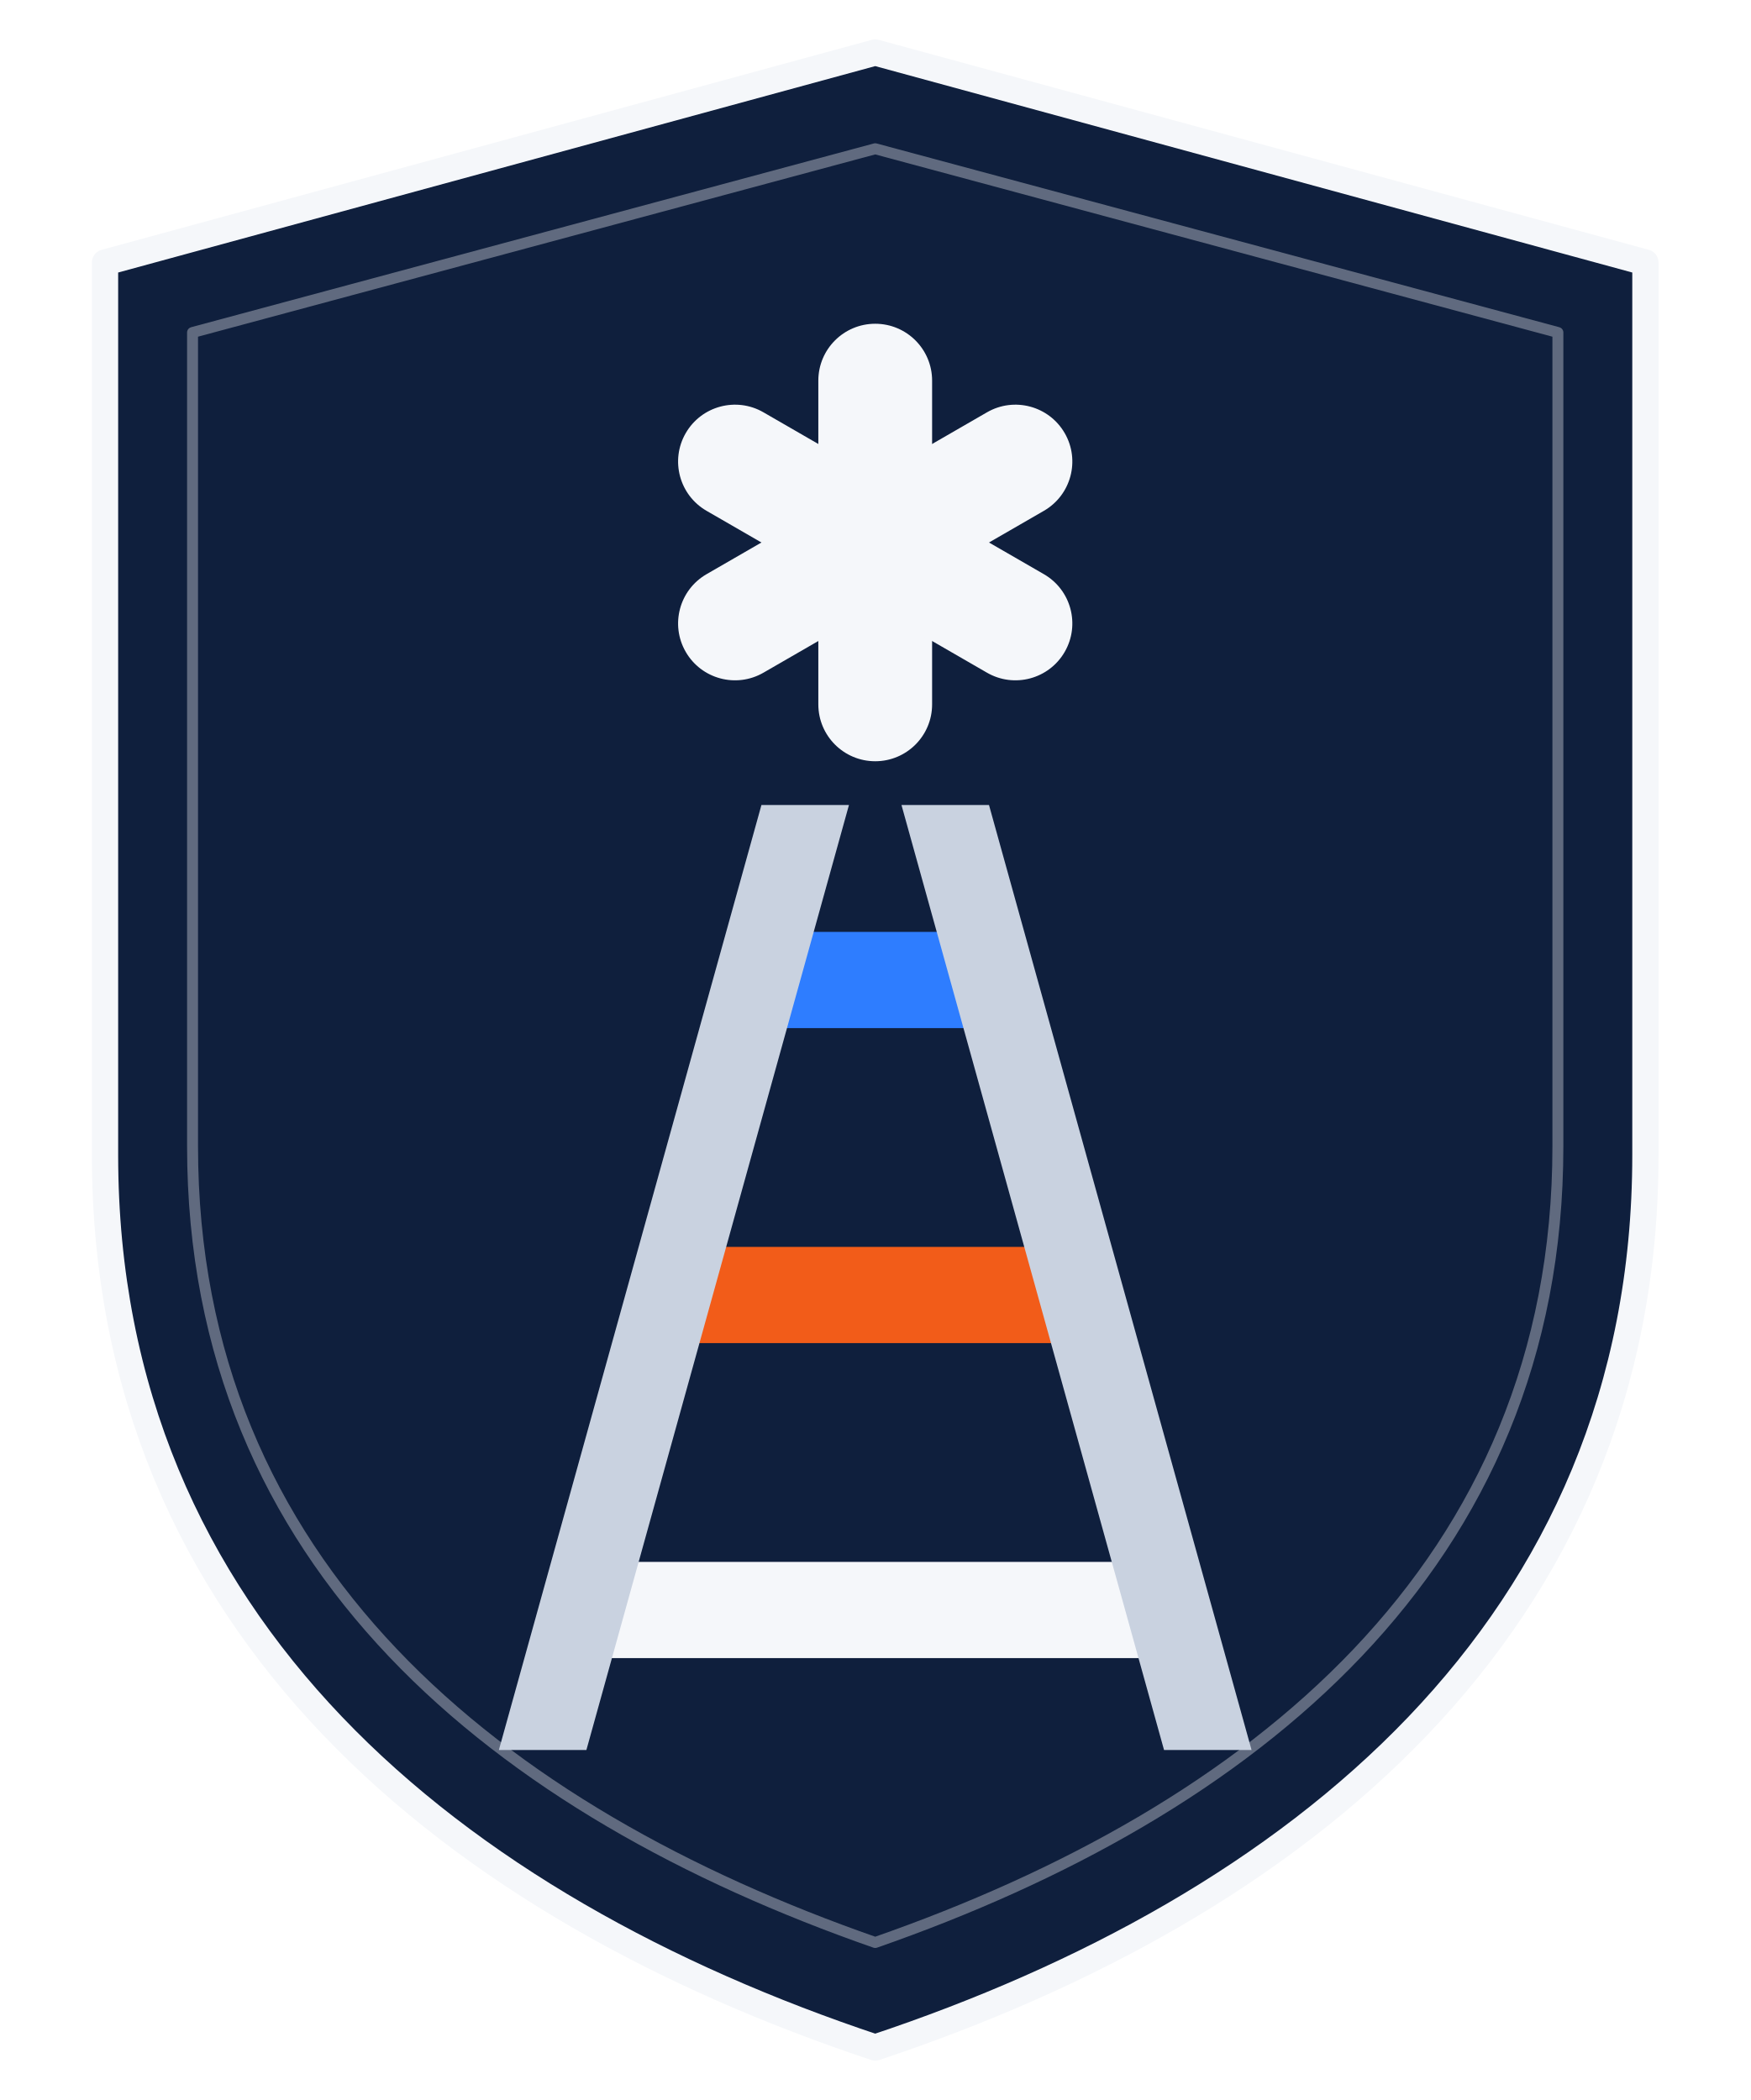
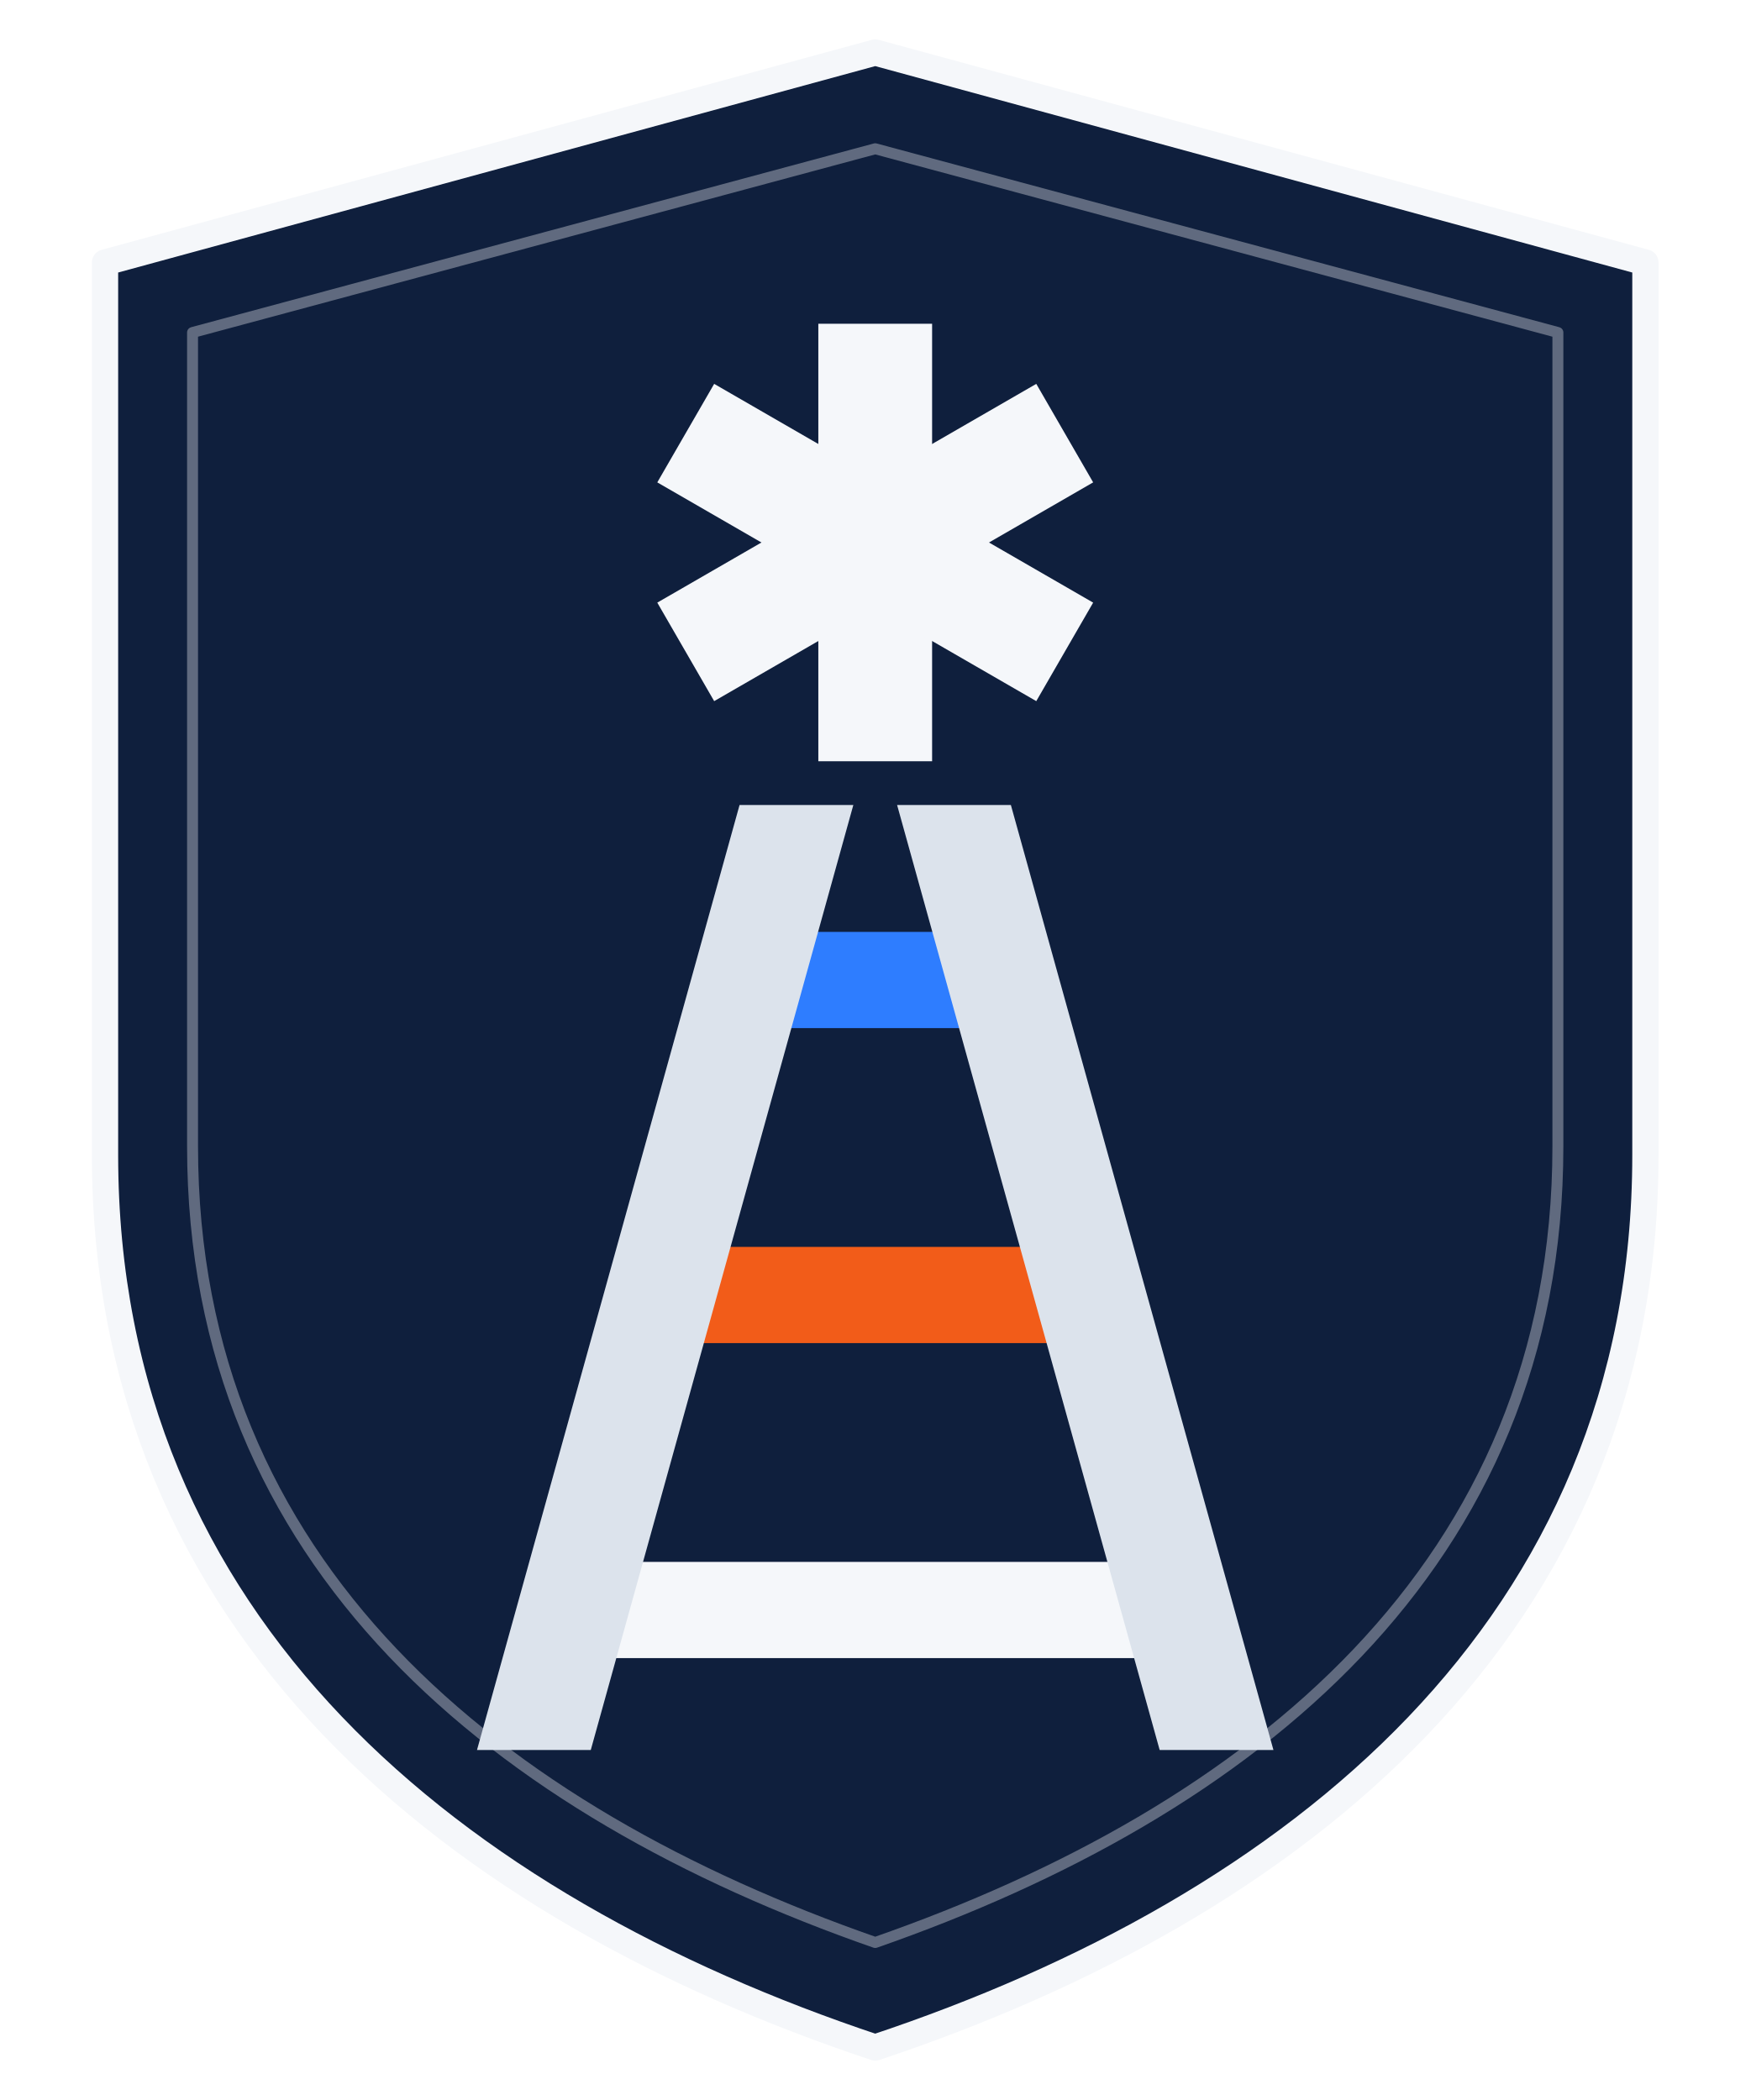
<svg xmlns="http://www.w3.org/2000/svg" viewBox="0 0 200 240" width="200" height="240" role="img" aria-labelledby="l1a-title l1a-desc">
  <path id="shield" d="M100 6 L188 30 V132 C188 186 148 218 100 234 C52 218 12 186 12 132 V30 Z" fill="#0F1F3D" stroke="#F5F7FA" stroke-width="3" stroke-linejoin="round" />
  <path id="shield-rule" d="M100 17 L178 38 V131 C178 179 143 207 100 222 C57 207 22 179 22 131 V38 Z" fill="none" stroke="#F5F7FA" stroke-width="1.25" stroke-opacity="0.35" stroke-linejoin="round" />
  <g id="star-of-life" fill="#F5F7FA">
-     <rect x="93.5" y="37" width="13" height="50" rx="6.5" />
-     <rect x="93.5" y="37" width="13" height="50" rx="6.5" transform="rotate(60 100 62)" />
-     <rect x="93.5" y="37" width="13" height="50" rx="6.5" transform="rotate(120 100 62)" />
+     <rect x="93.5" y="37" width="13" height="50" />
+     <rect x="93.5" y="37" width="13" height="50" transform="rotate(60 100 62)" />
+     <rect x="93.5" y="37" width="13" height="50" transform="rotate(120 100 62)" />
  </g>
  <g id="ladder">
-     <rect id="rung-3" data-tier="medic" x="86.45" y="106.5" width="27.1" height="11" rx="2" fill="#2E7DFF" />
-     <rect id="rung-2" data-tier="fire" x="76.45" y="142.5" width="47.1" height="11" rx="2" fill="#F25C19" />
-     <rect id="rung-1" data-tier="emt" x="66.45" y="178.5" width="67.1" height="11" rx="2" fill="#F5F7FA" />
-     <polygon id="rail-left" points="87,92 97,92 67,200 57,200" fill="#C9D2E0" />
-     <polygon id="rail-right" points="113,92 103,92 133,200 143,200" fill="#C9D2E0" />
+     <rect id="rung-3" data-tier="medic" x="85.44" y="106.5" width="29.11" height="11" rx="2" fill="#2E7DFF" />
+     <rect id="rung-2" data-tier="fire" x="75.44" y="142.5" width="49.11" height="11" rx="2" fill="#F25C19" />
+     <rect id="rung-1" data-tier="emt" x="65.44" y="178.5" width="69.11" height="11" rx="2" fill="#F5F7FA" />
+     <polygon id="rail-left" points="84.5,92 97.5,92 67.5,200 54.5,200" fill="#DCE3EC" />
+     <polygon id="rail-right" points="115.5,92 102.5,92 132.5,200 145.5,200" fill="#DCE3EC" />
  </g>
</svg>
